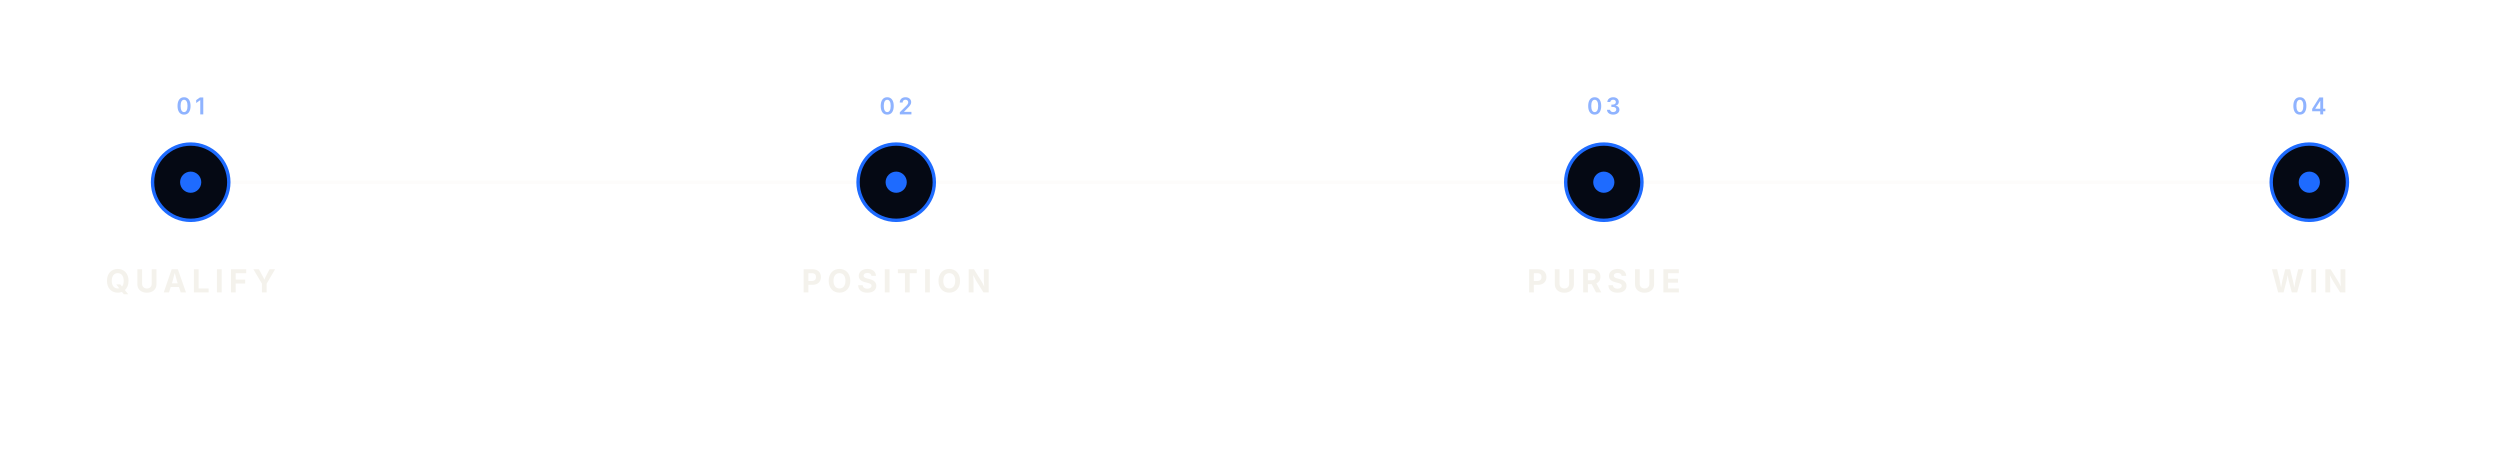
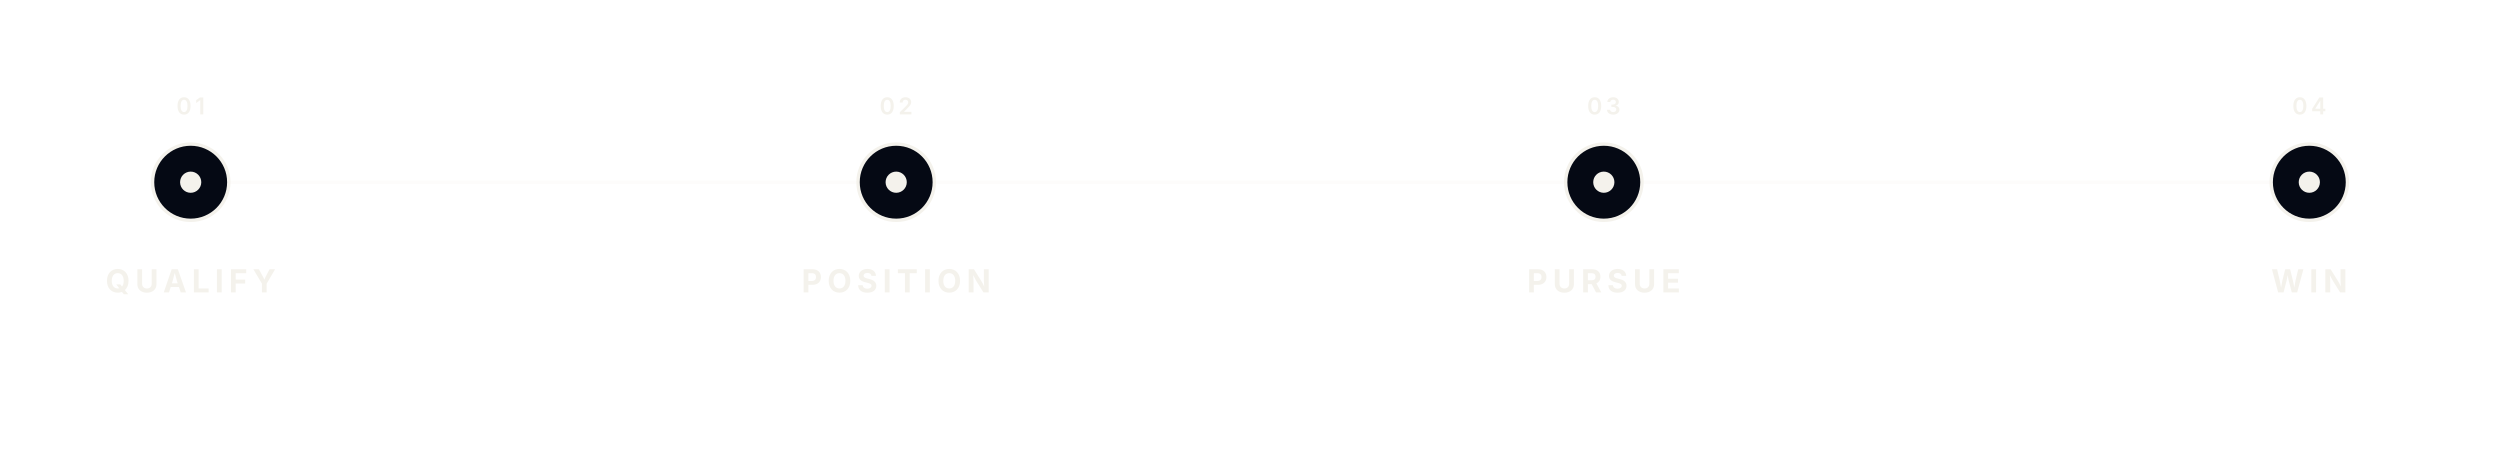
<svg xmlns="http://www.w3.org/2000/svg" viewBox="0 0 1180 220" width="1180" height="220" role="img" aria-labelledby="lifecycleTitle">
  <defs>
    <style>
      .rail { fill: none; stroke: rgba(244,242,236,.18); stroke-width: 1.5; }
-       .node { fill: #050914; stroke: #1E6BFF; stroke-width: 1.6; }
-       .dot { fill: #1E6BFF; }
+       .node { fill: #050914; stroke: #F4F2EC; stroke-width: 1.6; }
+       .dot { fill: #F4F2EC; }
      .label { fill: #F4F2EC; font-family: Inter, Helvetica, Arial, sans-serif; font-size: 15px; font-weight: 700; letter-spacing: 2.4px; }
-       .num { fill: #8fb3ff; font-family: Inter, Helvetica, Arial, sans-serif; font-size: 11px; font-weight: 600; letter-spacing: 1.6px; }
+       .num { fill: #F4F2EC; font-family: Inter, Helvetica, Arial, sans-serif; font-size: 11px; font-weight: 600; letter-spacing: 1.6px; }
    </style>
  </defs>
  <line class="rail" x1="90" y1="86" x2="1090" y2="86" />
  <g transform="translate(90,86)">
    <circle class="node" r="18" />
    <circle class="dot" r="5" />
    <text class="num" text-anchor="middle" y="-32">01</text>
    <text class="label" text-anchor="middle" y="52">QUALIFY</text>
  </g>
  <g transform="translate(423,86)">
    <circle class="node" r="18" />
    <circle class="dot" r="5" />
    <text class="num" text-anchor="middle" y="-32">02</text>
    <text class="label" text-anchor="middle" y="52">POSITION</text>
  </g>
  <g transform="translate(757,86)">
    <circle class="node" r="18" />
    <circle class="dot" r="5" />
    <text class="num" text-anchor="middle" y="-32">03</text>
    <text class="label" text-anchor="middle" y="52">PURSUE</text>
  </g>
  <g transform="translate(1090,86)">
    <circle class="node" r="18" />
    <circle class="dot" r="5" />
    <text class="num" text-anchor="middle" y="-32">04</text>
    <text class="label" text-anchor="middle" y="52">WIN</text>
  </g>
</svg>
